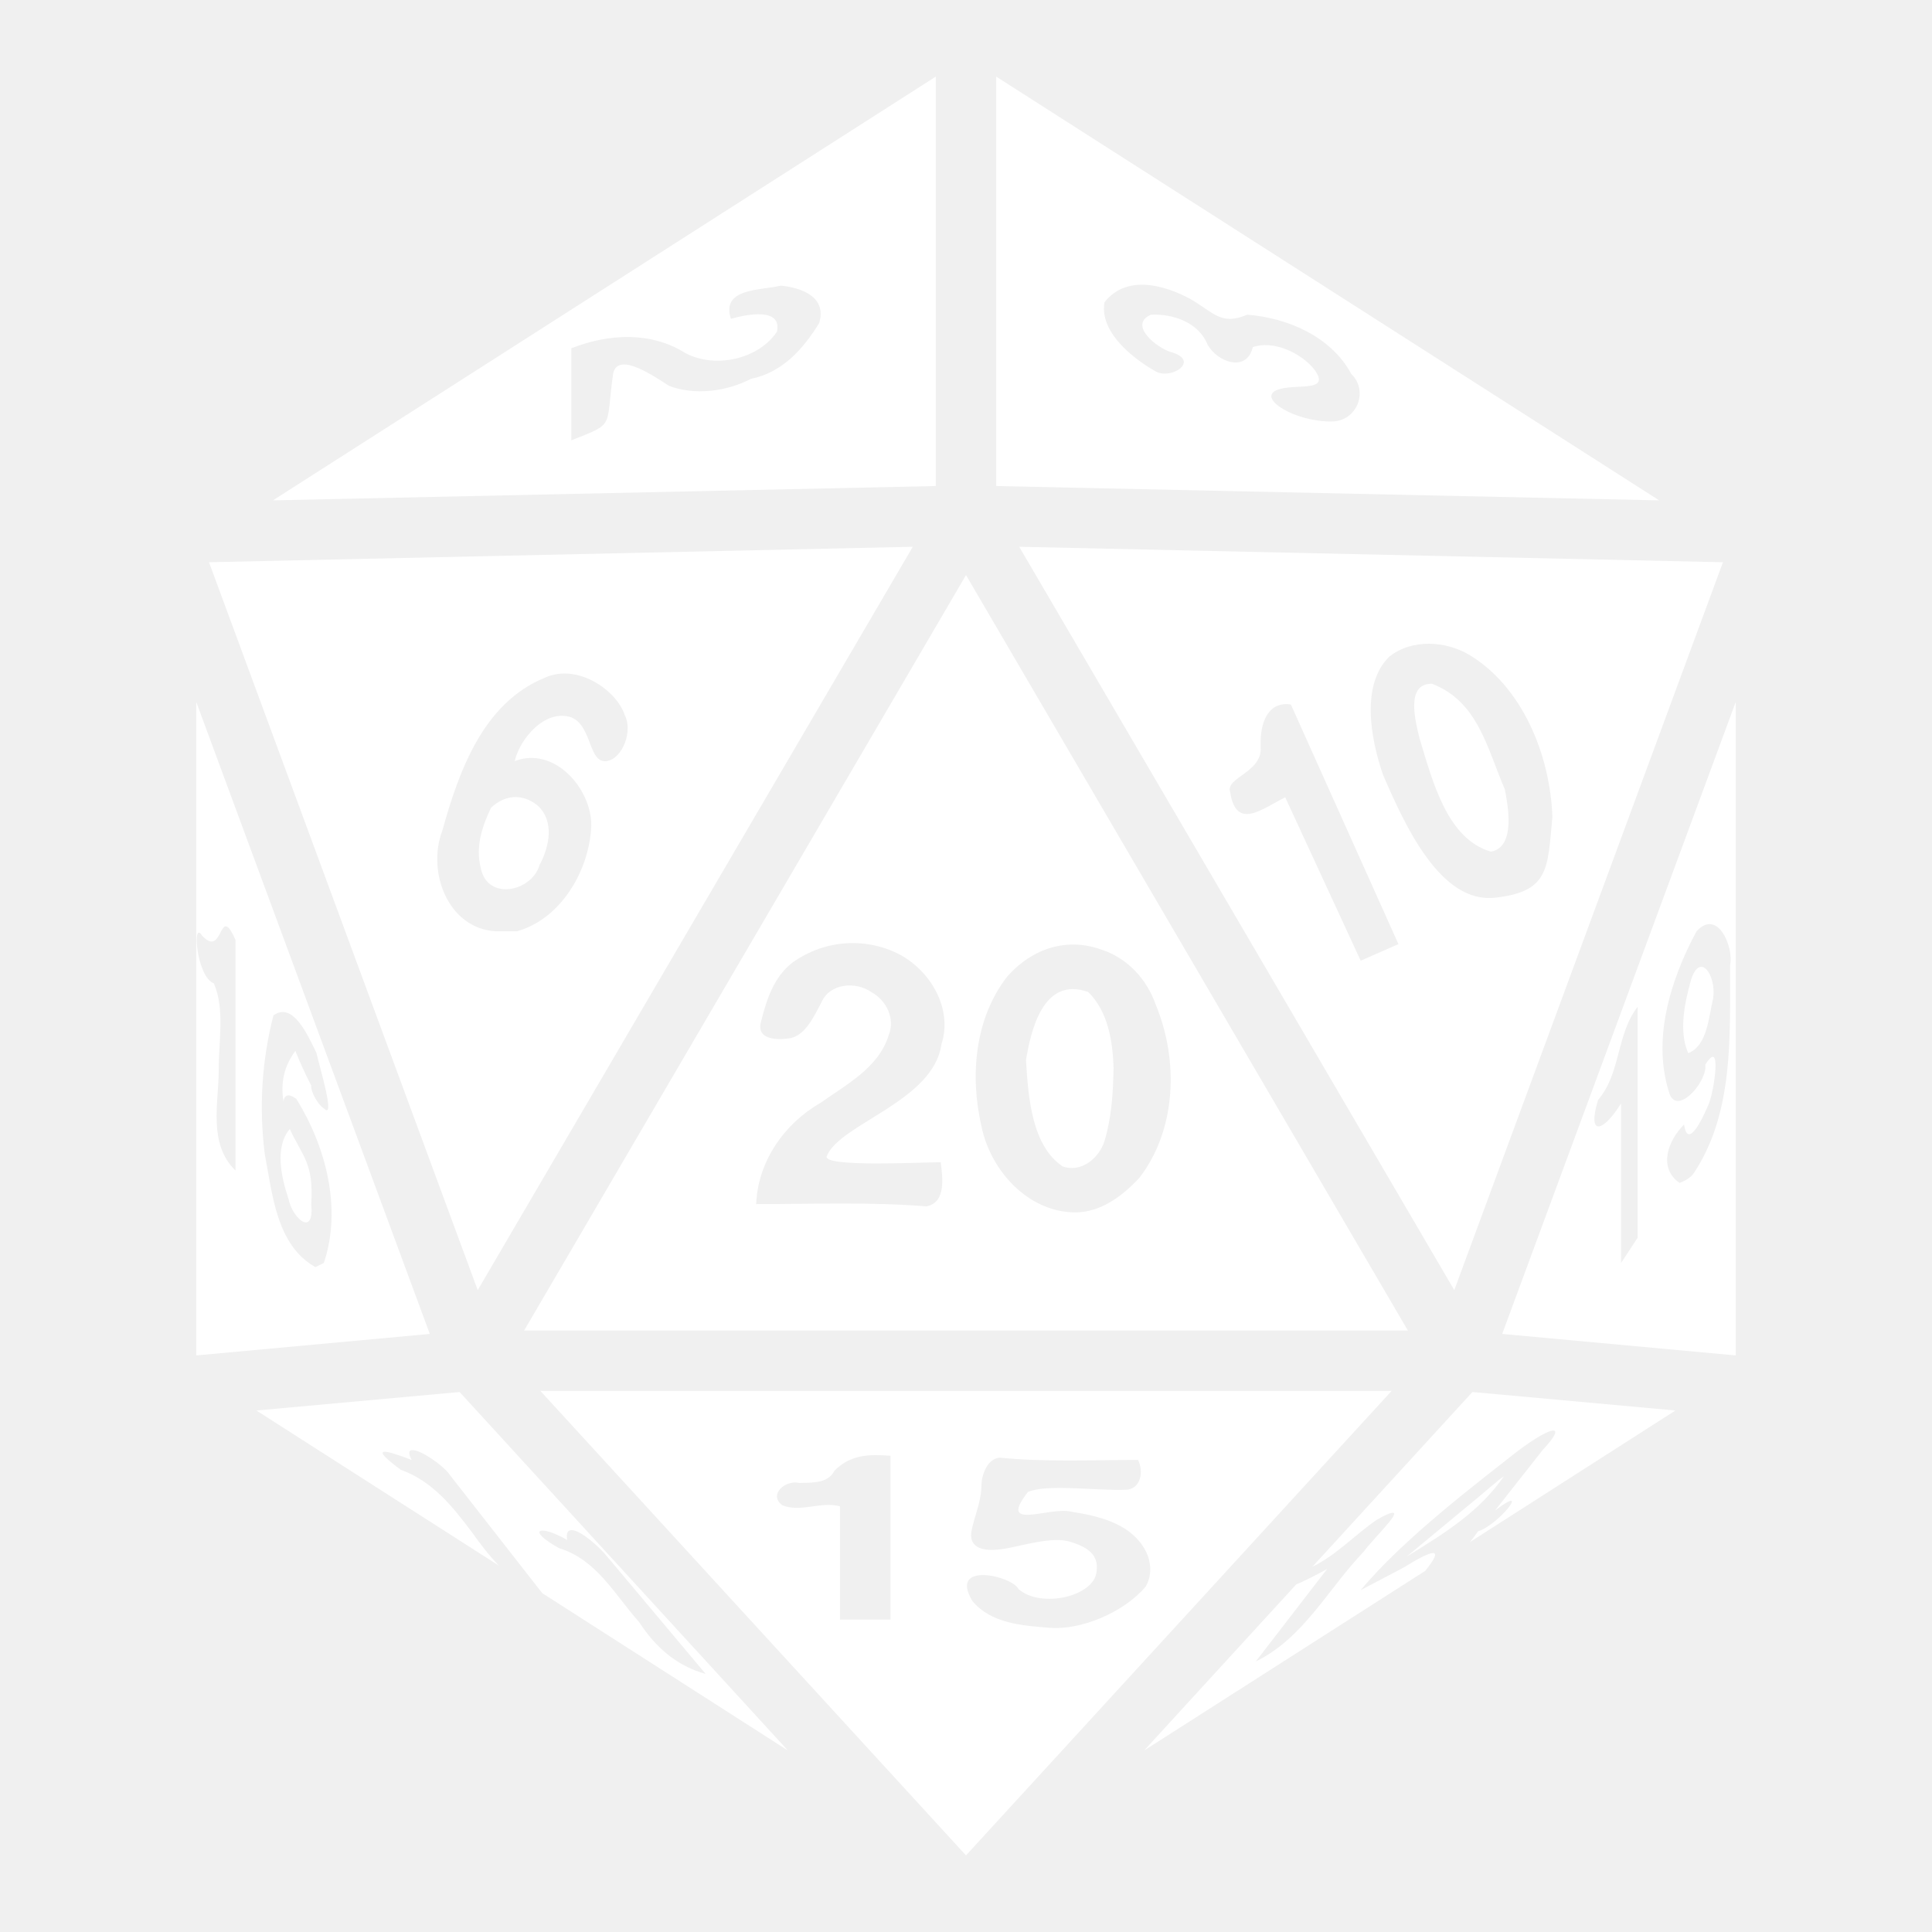
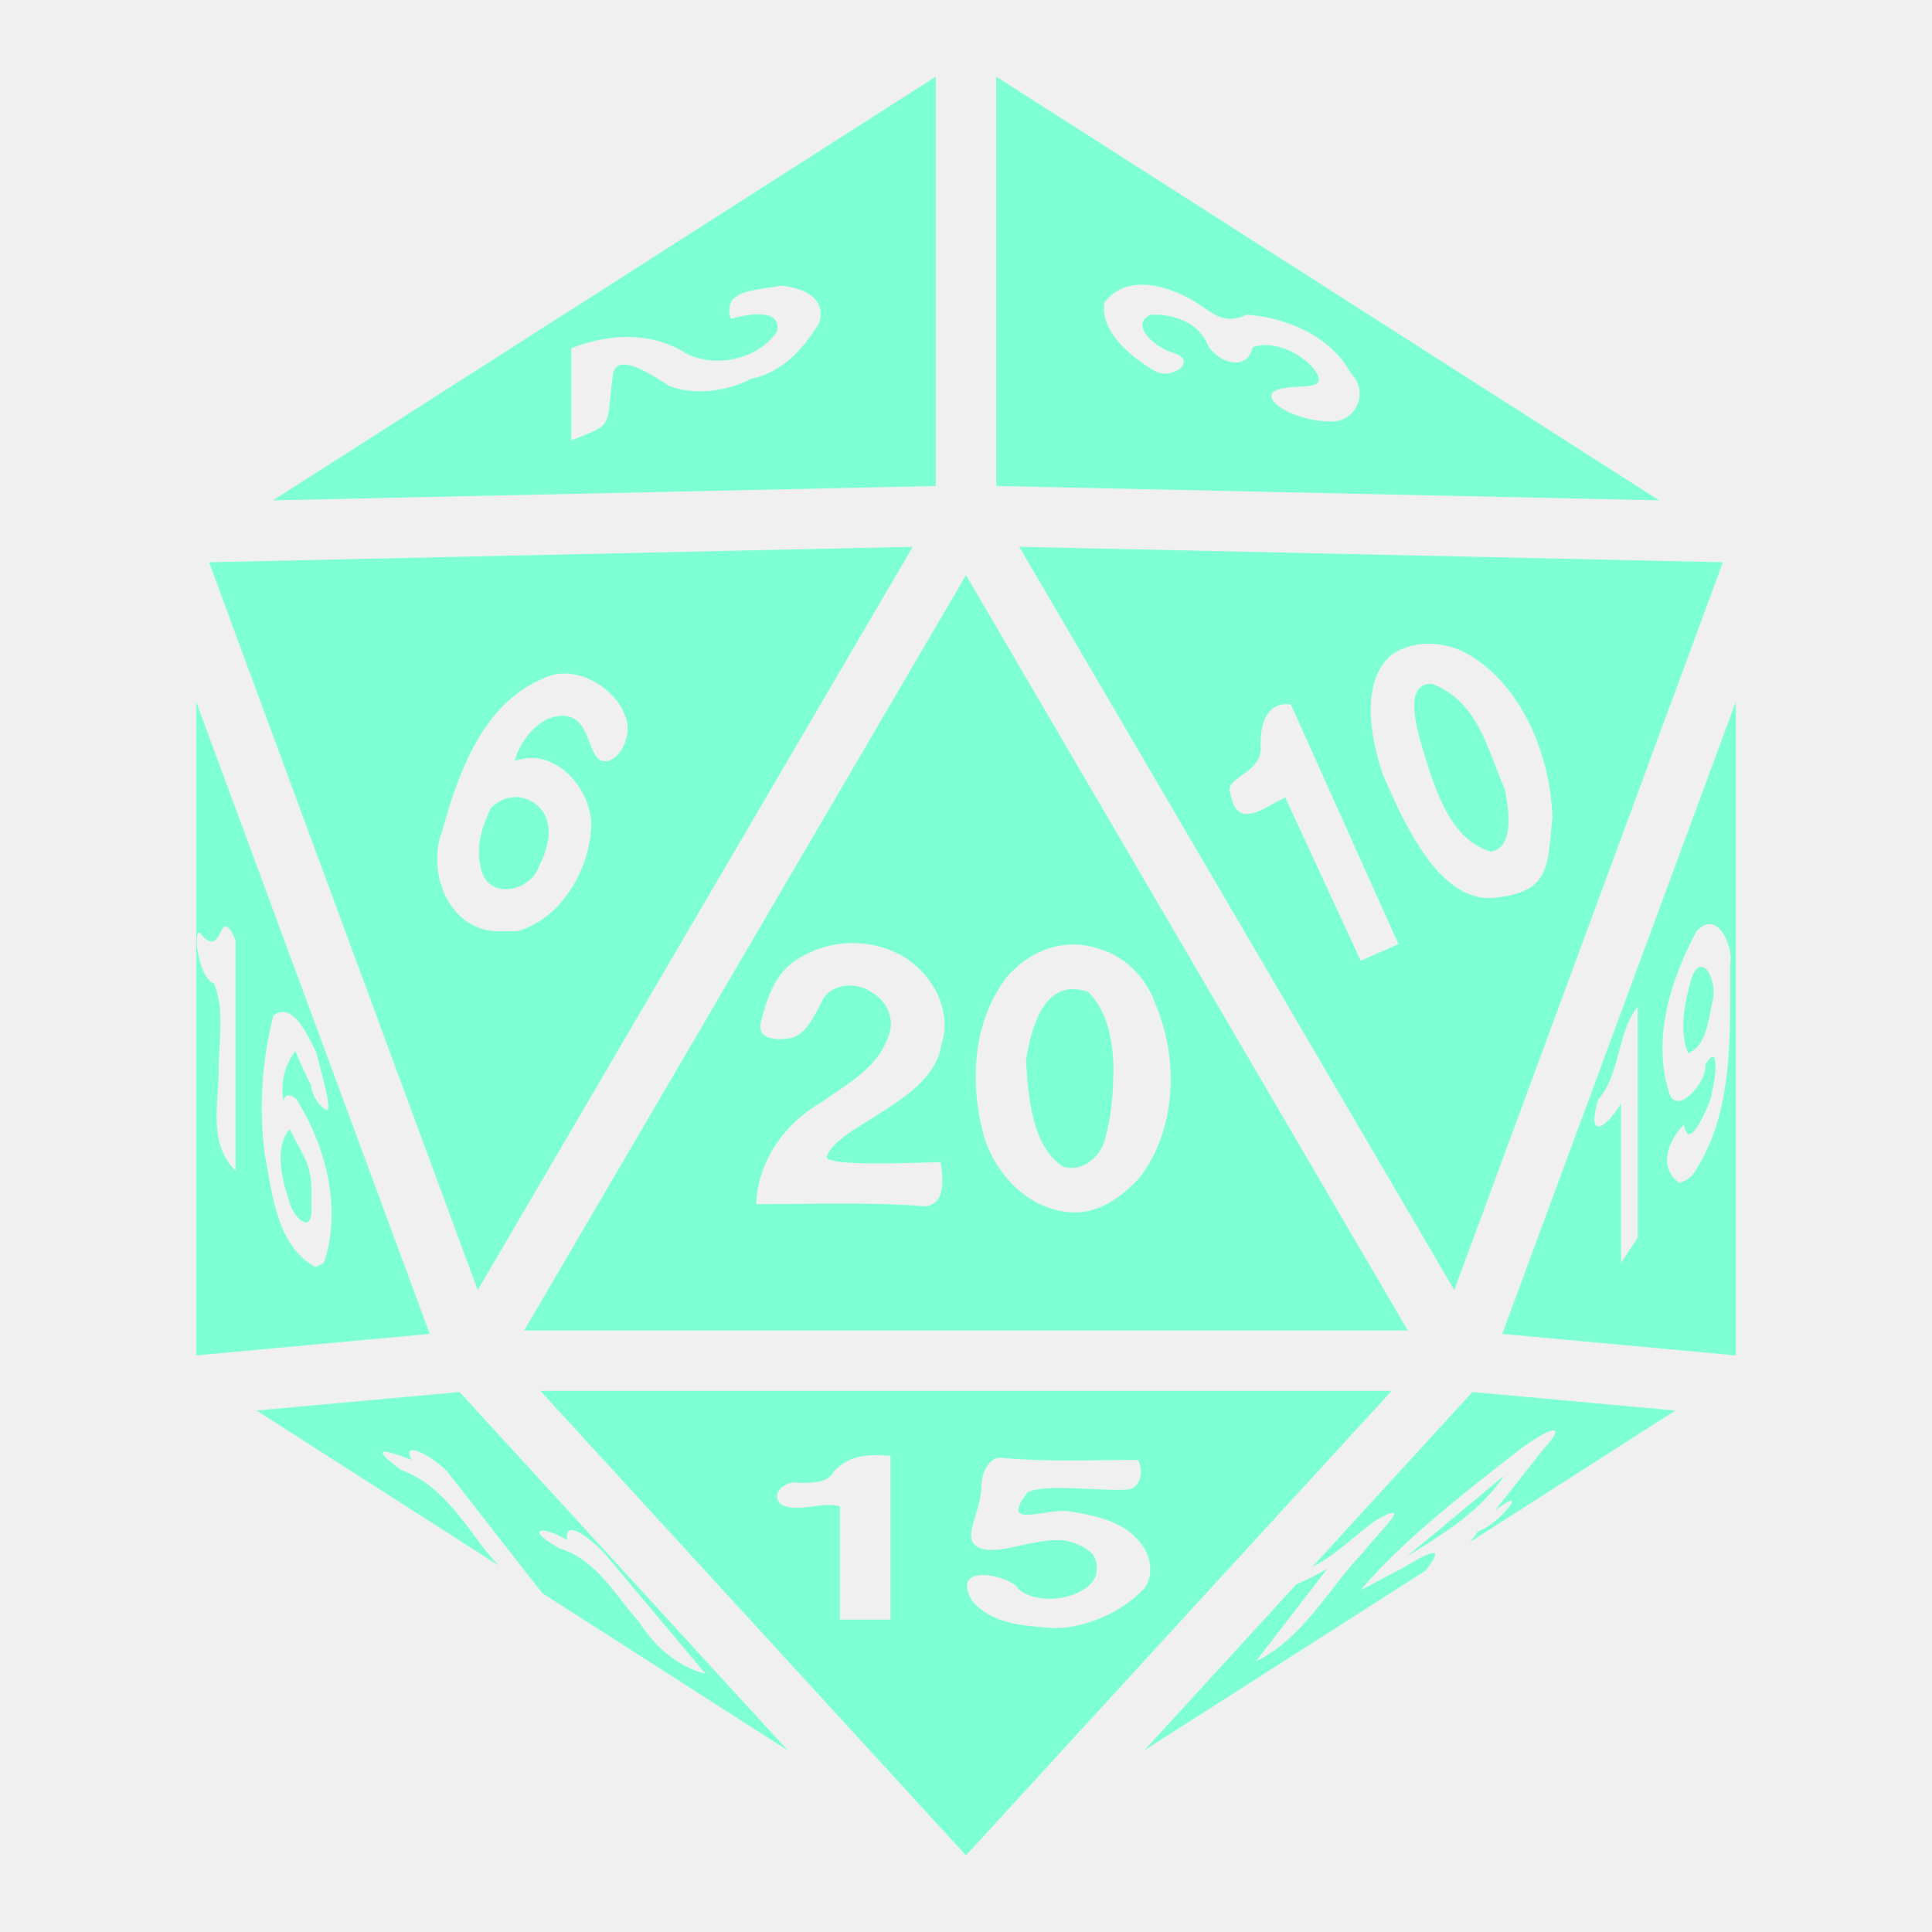
<svg xmlns="http://www.w3.org/2000/svg" style="height: 512px; width: 512px;" viewBox="0 0 512 512">
  <g class="" style="" transform="translate(0,0)">
-     <path d="M248 20.3L72.33 132.6 248 128.8zm16 0v108.5l175.7 3.8zm51.4 58.9c6.1 3.5 8.2 7.2 15.1 4.2 10.7.8 22.3 5.8 27.6 15.7 4.7 4.5 1.5 12.6-5.2 12.6-9.7.1-19.7-6.1-14.6-8.3 4.7-2 14.7.9 10-5.5-3.6-4.5-11-7.8-16.3-5.9-1.6 6.8-9.4 4-12-.7-2.3-5.8-9.1-8.2-15-7.9-6.1 2.7 1.6 8.8 5.3 9.9 7.9 2.2.2 7.5-4.1 5.1-4.2-2.4-15-9.6-13.5-18.3 5.8-7.39 15.8-4.62 22.7-.9zm-108.5-3.5c5.5.5 12.3 3 10.2 9.9-4.3 7-9.8 13.1-18.1 14.8-6.5 3.4-14.9 4.4-21.6 1.9-3.7-2.3-13.5-9.3-14.9-3.4-2.1 14.8.7 13.1-11.1 17.8V92.3c9.9-3.9 21.1-4.5 30.3 1.3 8 4.2 19.4 1.5 24.2-5.7 1.4-6.5-8.1-4.6-12.2-3.4-2.7-8.2 7.9-7.5 13.2-8.8zm35 69.2L55.39 149l71.21 192.9zm28.2 0l115.3 197L456.6 149zm-14.1 7.5L138.9 352.6h234.2zm133.3 21.1c13.9 8.3 21.5 26.2 22.1 43-1.3 13.6-.7 19.8-15.2 21.4-14.5 1.6-23.9-19.2-29.7-32.6-3.4-9.9-5.8-24 1.7-31.3 6.1-4.8 15-4.1 21.1-.5zm-223.7 16.1c2.1 4-.5 11.4-4.8 12.1-4.9.7-3.8-9.3-9.4-11.6-6.9-2.3-13.6 5.6-15 11.6 10.4-4 20.3 7.1 20.3 17-.4 11.7-7.9 24.8-19.7 28.1h-5.6c-12.7-.7-18.3-15.8-14.2-26.6 4.4-15.8 10.8-33.9 27.2-40.6 8.5-3.9 19 3.2 21.2 10zm213.9-8.4c-7.1-.1-4.4 10-3.3 14.5 3.5 11.5 7.3 26.6 18.9 30 6.8-1.2 4.4-12.8 3.7-16.5-4.7-10.9-7.1-23.3-19.3-28zM52 186v173.2l61.9-5.7zm408 0l-61.9 167.5 61.9 5.7zm-117.9.7l28.5 63.5-10 4.4-20-43.3c-6.1 3-13 8.9-14.6-1.4-1.3-3.9 8.5-5.1 8.1-11.9-.3-6.9 2.2-12.2 8-11.3zm-212 27.4c-2.4 5.1-4.1 10.3-2.7 15.9 1.7 8.8 13.5 6.4 15.6-.8 2.7-5 3.9-11.7-.5-15.7-4.1-3.4-8.9-2.8-12.4.6zm328.4 41.6c-.1 18.6 1.1 39.2-9.7 55.3-.9 1.2-2.2 1.9-3.7 2.5-5.8-4.1-3-11.3 1.2-15.5 1 7.3 5.5-2.9 6.6-5.6 1.3-3.2 3.6-17.7-1-10.2.7 4-6.8 13.1-9.3 8.1-5-14.4 0-30.5 7-43.5 5.7-6.2 9.9 4.4 8.9 8.9zM59.93 245.5c.59.1 1.34 1 2.48 3.6v61.1c-7.3-7-4.47-18-4.45-26.4 0-8.4 1.65-16.3-1.28-23.2-4.62-1.7-5.79-17-3.17-12.7 4.41 4.8 4.66-2.7 6.42-2.4zm178.77 7.6c8.1 4.5 13.8 14.4 10.8 23.6-2.1 15.2-27 21.1-30.4 29.7-1.2 3 25.4 1.6 30.2 1.6.5 4 1.5 10.7-3.8 11.7-14.5-1.2-29.9-.6-45.1-.6.4-11.2 7.4-21.3 17-26.8 6.9-4.9 15.4-9.3 18.1-17.9 1.8-4.5-.6-9.3-4.6-11.5-4.2-2.9-11-2.3-13.2 2.7-2 3.8-4.4 9.1-8.7 9.6-2.9.4-9 .5-7.2-4.9 1.4-5.6 3.4-11.5 8.2-15.2 8.8-6.3 19.9-6.7 28.7-2zm53.3-1.4c6.8 2.2 12 7.9 14.3 14.6 6.1 14.7 5.5 33.1-4.4 45.9-4.5 4.8-10.2 9.1-17 9.1-12.5-.1-22.4-11.1-24.8-22.8-3.1-13.4-1.8-28.7 6.9-39.8 6.8-7.6 16-10.3 25-7zm156.1 8.1c-1.6 5.9-3.3 13.4-.7 19.3 5.1-2 5.4-9.6 6.6-14.5.9-6.1-3.5-12.6-5.9-4.8zm-176.2 21.1c.6 10.5 1.7 22.8 9.7 28.2 4.9 1.8 9.7-2.2 11.1-6.7 1.9-6.3 2.3-12.9 2.4-19.4-.2-7.1-1.5-15-6.7-20.1-12.2-4.4-15.3 10.9-16.5 18zM434 266.8V328l-4.4 6.7v-42.3c-4.6 7.5-9.1 9.1-6.1-.9 6.1-7.1 4.8-17.4 10.5-24.7zM83.85 279c.8 3.6 5.12 17.8 2.04 14.8-1.97-1.3-3.62-4.9-3.41-6.1-1.55-3-2.96-6.1-4.21-9.2-2.95 4-3.96 8.3-3.14 13.4.2-1.6 1.18-2.3 3.39-.7 7.84 12.6 12.17 29.1 7.29 43.5l-2.22 1.1c-10.36-5.8-11.4-19.4-13.43-30-1.55-12.3-.79-24.7 2.3-36.7 5.2-3.8 9.16 5.4 11.39 9.9zm-7.05 20.2c-4.06 4.7-2.26 12.8-.38 18.4 1.11 5.5 6.92 10.2 6.06 1.6.69-11.1-2.33-12.7-5.68-20zm66.4 69.4L256 491.7l112.8-123.1zm-21.4.3l-53.84 4.9 64.24 41.1c-2.6-2.7-4.9-5.7-7.1-8.8-5.2-6.9-10.5-13.6-18.9-16.6-8.75-6.5-4.2-5.3 2.9-2.6-1-1.8-.7-2.6.1-2.6 2.2-.2 8.4 4.2 9.8 6.3l24.7 31.6 65.1 41.7zm268.4 0l-42.4 46.3c6.4-3.1 11.3-8.5 17-12.4 2.4-1.4 3.7-1.9 4.3-1.9 2.1 0-5.4 7.1-7.7 10.3-9.4 9.8-16 23-28.6 29.1l18.9-24.5c-2.3 1.3-6 3.2-8.2 4.1l-40.3 44 74.5-47.6c5.4-6.7 1.9-5.6-5.7-.9l-11.4 6c11.4-13.7 30.8-28.3 40-35.6 9.2-7.3 15.9-9.8 8.2-1.5l-12.6 16c10-7.6.9 3.9-4.5 5.5-.7 1-1.4 2-2.2 2.9l54.5-34.9zM236 385.8v43.4h-13.4v-30c-5-1.4-10.4 1.7-15.3-.3-3.8-2.9 1-6.8 4.5-5.9 3.3-.1 7.6.2 9.3-3.2 4.4-4.5 9.6-4.4 14.9-4zm29 .5c12.1 1.2 24.2.6 36.6.6 1.5 3 .8 7.8-3.3 7.9-7.7.3-21-1.6-25.9.6-8.2 10.5 5.7 3.8 11.4 5.2 7 1.1 15 2.9 19.1 9.2 2.1 3.1 2.7 7.3.7 10.7-5.8 6.8-17 11.5-25.3 10.9-7.3-.6-15.6-1.1-20.6-7.1-6.4-10.6 10.5-6.7 12.2-3.2 6 5.3 20.3 1.9 20.7-4.7.6-4.2-2.1-6.3-6.9-7.8-4.8-1.5-12.6 1-17.3 1.8-4.7.8-9.6.5-9-4.4.8-4.2 2.7-8.1 2.7-12.5.1-3 1.7-7 4.9-7.2zm133.5 5c-.2-.2-7 5.8-9.9 8.1l-15.8 13.1c10.6-6.5 19.3-12 25.7-21.2zm-247 14.2c2.4 0 7.5 4.6 9.4 7l26.1 31.1c-7.7-2.1-13.3-7.1-17.6-13.7-6.5-7.3-11.3-16.6-21.2-19.6-9-5-5.2-6.4 2.1-2.2-.3-1.9.2-2.6 1.2-2.6z" fill="#ffffff" fill-opacity="1" transform="translate(512, 512) scale(-1, -1) rotate(180, 256, 256) skewX(0) skewY(0)" />
+     <path d="M248 20.3L72.33 132.6 248 128.8zm16 0v108.5l175.7 3.8zm51.4 58.9c6.1 3.5 8.2 7.2 15.1 4.2 10.7.8 22.3 5.8 27.6 15.7 4.7 4.5 1.5 12.6-5.2 12.6-9.7.1-19.7-6.1-14.6-8.3 4.7-2 14.7.9 10-5.5-3.6-4.5-11-7.8-16.3-5.9-1.6 6.8-9.4 4-12-.7-2.3-5.8-9.1-8.2-15-7.9-6.1 2.7 1.6 8.8 5.3 9.9 7.9 2.2.2 7.5-4.1 5.1-4.2-2.4-15-9.6-13.5-18.3 5.8-7.39 15.8-4.62 22.7-.9zm-108.5-3.5c5.5.5 12.3 3 10.2 9.9-4.3 7-9.8 13.1-18.1 14.8-6.5 3.4-14.9 4.4-21.6 1.9-3.7-2.3-13.5-9.3-14.9-3.4-2.1 14.8.7 13.1-11.1 17.8V92.3c9.9-3.9 21.1-4.5 30.3 1.3 8 4.2 19.4 1.5 24.2-5.7 1.4-6.5-8.1-4.6-12.2-3.4-2.7-8.2 7.9-7.5 13.2-8.8zm35 69.2L55.39 149l71.21 192.9zm28.2 0l115.3 197L456.6 149zm-14.1 7.5L138.9 352.6h234.2zm133.3 21.1c13.9 8.3 21.5 26.2 22.1 43-1.3 13.6-.7 19.8-15.2 21.4-14.5 1.6-23.9-19.2-29.7-32.6-3.4-9.9-5.8-24 1.7-31.3 6.1-4.8 15-4.1 21.1-.5zm-223.7 16.1c2.1 4-.5 11.4-4.8 12.1-4.9.7-3.8-9.3-9.4-11.6-6.9-2.3-13.6 5.6-15 11.6 10.4-4 20.3 7.1 20.3 17-.4 11.7-7.9 24.8-19.7 28.1h-5.6c-12.7-.7-18.3-15.8-14.2-26.6 4.4-15.8 10.8-33.9 27.2-40.6 8.5-3.9 19 3.2 21.2 10zm213.9-8.4c-7.1-.1-4.4 10-3.3 14.5 3.5 11.5 7.3 26.6 18.9 30 6.8-1.2 4.4-12.8 3.7-16.5-4.7-10.9-7.1-23.3-19.3-28zM52 186v173.2l61.9-5.7zm408 0l-61.9 167.5 61.9 5.7zm-117.9.7l28.5 63.5-10 4.4-20-43.3c-6.1 3-13 8.9-14.6-1.4-1.3-3.9 8.5-5.1 8.1-11.9-.3-6.9 2.2-12.2 8-11.3zm-212 27.4c-2.4 5.1-4.1 10.3-2.7 15.9 1.7 8.8 13.5 6.4 15.6-.8 2.7-5 3.9-11.7-.5-15.7-4.1-3.4-8.9-2.8-12.4.6zm328.4 41.6c-.1 18.6 1.1 39.2-9.7 55.3-.9 1.2-2.2 1.9-3.7 2.5-5.8-4.1-3-11.3 1.2-15.5 1 7.3 5.5-2.9 6.6-5.6 1.3-3.2 3.6-17.7-1-10.2.7 4-6.8 13.1-9.3 8.1-5-14.4 0-30.5 7-43.5 5.7-6.2 9.9 4.4 8.9 8.9zM59.93 245.5c.59.1 1.34 1 2.48 3.6v61.1c-7.3-7-4.47-18-4.45-26.4 0-8.4 1.65-16.3-1.28-23.2-4.62-1.7-5.79-17-3.17-12.7 4.41 4.8 4.66-2.7 6.42-2.4zm178.77 7.6c8.1 4.5 13.8 14.4 10.8 23.6-2.1 15.2-27 21.1-30.4 29.7-1.2 3 25.4 1.6 30.2 1.6.5 4 1.5 10.7-3.8 11.7-14.5-1.2-29.9-.6-45.1-.6.4-11.2 7.4-21.3 17-26.8 6.9-4.9 15.4-9.3 18.1-17.9 1.8-4.5-.6-9.3-4.6-11.5-4.2-2.9-11-2.3-13.2 2.7-2 3.8-4.4 9.1-8.7 9.6-2.9.4-9 .5-7.2-4.9 1.4-5.6 3.4-11.5 8.2-15.2 8.8-6.3 19.9-6.7 28.7-2zm53.3-1.4c6.8 2.2 12 7.9 14.3 14.6 6.1 14.7 5.5 33.1-4.4 45.9-4.5 4.8-10.2 9.1-17 9.1-12.5-.1-22.4-11.1-24.8-22.8-3.1-13.4-1.8-28.7 6.9-39.8 6.8-7.6 16-10.3 25-7zm156.1 8.1c-1.6 5.9-3.3 13.4-.7 19.3 5.1-2 5.4-9.6 6.6-14.5.9-6.1-3.5-12.6-5.9-4.8zm-176.2 21.1c.6 10.5 1.7 22.8 9.7 28.2 4.9 1.8 9.7-2.2 11.1-6.7 1.9-6.3 2.3-12.9 2.4-19.4-.2-7.1-1.5-15-6.7-20.1-12.2-4.4-15.3 10.9-16.5 18zM434 266.8V328l-4.4 6.7v-42.3c-4.6 7.5-9.1 9.1-6.1-.9 6.1-7.1 4.8-17.4 10.5-24.7zM83.85 279c.8 3.6 5.12 17.8 2.04 14.8-1.97-1.3-3.62-4.9-3.41-6.1-1.55-3-2.96-6.1-4.21-9.2-2.95 4-3.96 8.3-3.14 13.4.2-1.6 1.18-2.3 3.39-.7 7.84 12.6 12.17 29.1 7.29 43.5l-2.22 1.1c-10.36-5.8-11.4-19.4-13.43-30-1.55-12.3-.79-24.7 2.3-36.7 5.2-3.8 9.16 5.4 11.39 9.9zm-7.05 20.2c-4.06 4.7-2.26 12.8-.38 18.4 1.11 5.5 6.92 10.2 6.06 1.6.69-11.1-2.33-12.7-5.68-20zm66.4 69.4L256 491.7l112.8-123.1zm-21.4.3l-53.84 4.9 64.24 41.1c-2.6-2.7-4.9-5.7-7.1-8.8-5.2-6.9-10.5-13.6-18.9-16.6-8.75-6.5-4.2-5.3 2.9-2.6-1-1.8-.7-2.6.1-2.6 2.2-.2 8.4 4.2 9.8 6.3l24.7 31.6 65.1 41.7zm268.4 0l-42.4 46.3c6.4-3.1 11.3-8.5 17-12.4 2.4-1.4 3.7-1.9 4.3-1.9 2.1 0-5.4 7.1-7.7 10.3-9.4 9.8-16 23-28.6 29.1l18.9-24.5c-2.3 1.3-6 3.2-8.2 4.1l-40.3 44 74.5-47.6c5.4-6.7 1.9-5.6-5.7-.9l-11.4 6c11.4-13.7 30.8-28.3 40-35.6 9.2-7.3 15.9-9.8 8.2-1.5l-12.6 16c10-7.6.9 3.9-4.5 5.5-.7 1-1.4 2-2.2 2.9l54.5-34.9zM236 385.8v43.4h-13.4v-30c-5-1.4-10.4 1.7-15.3-.3-3.8-2.9 1-6.8 4.5-5.9 3.3-.1 7.6.2 9.3-3.2 4.4-4.5 9.6-4.4 14.9-4zm29 .5c12.1 1.2 24.2.6 36.6.6 1.5 3 .8 7.8-3.3 7.9-7.7.3-21-1.6-25.9.6-8.2 10.5 5.7 3.8 11.4 5.2 7 1.1 15 2.9 19.1 9.2 2.1 3.1 2.7 7.3.7 10.7-5.8 6.8-17 11.5-25.3 10.9-7.3-.6-15.6-1.1-20.6-7.1-6.4-10.6 10.5-6.7 12.2-3.2 6 5.3 20.3 1.9 20.7-4.7.6-4.2-2.1-6.3-6.9-7.8-4.8-1.5-12.6 1-17.3 1.8-4.7.8-9.6.5-9-4.4.8-4.2 2.7-8.1 2.7-12.5.1-3 1.7-7 4.9-7.2zm133.5 5c-.2-.2-7 5.8-9.9 8.1l-15.8 13.1c10.6-6.5 19.3-12 25.7-21.2zm-247 14.2c2.4 0 7.5 4.6 9.4 7l26.1 31.1c-7.7-2.1-13.3-7.1-17.6-13.7-6.5-7.3-11.3-16.6-21.2-19.6-9-5-5.2-6.4 2.1-2.2-.3-1.9.2-2.6 1.2-2.6z" fill="Aquamarine" fill-opacity="1" transform="translate(512, 512) scale(-1, -1) rotate(180, 256, 256) skewX(0) skewY(0)" />
  </g>
</svg>
